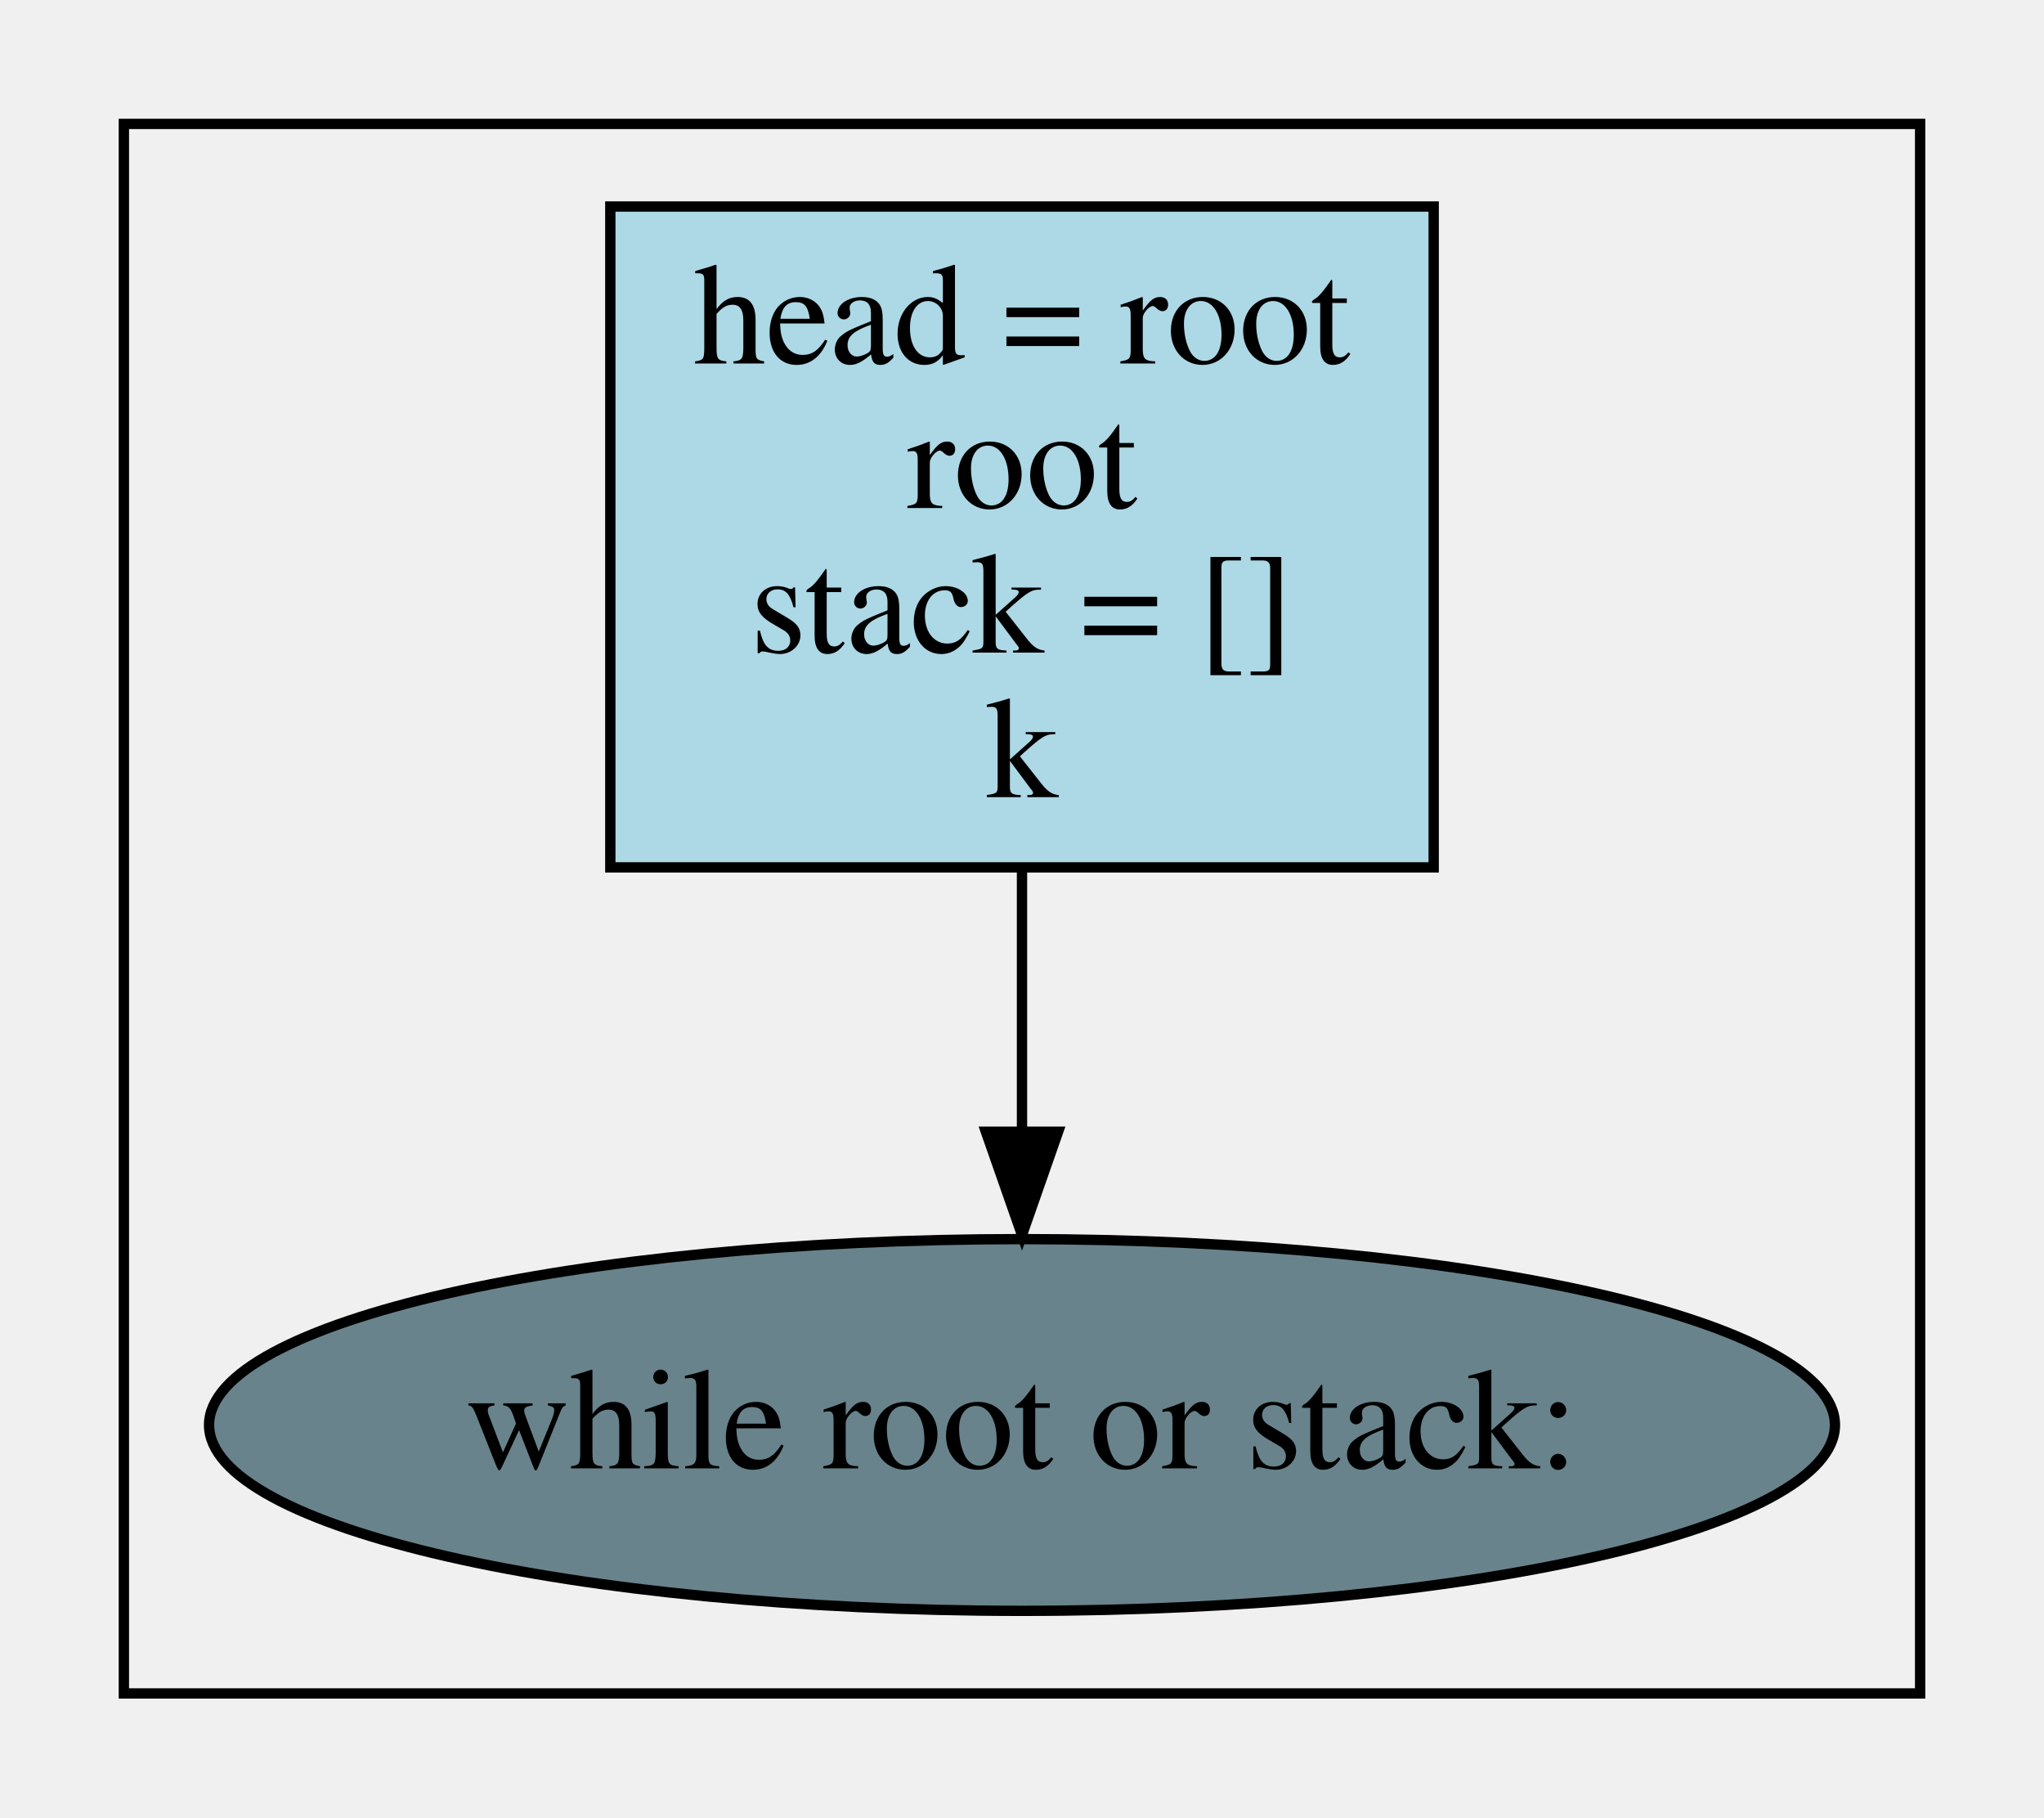
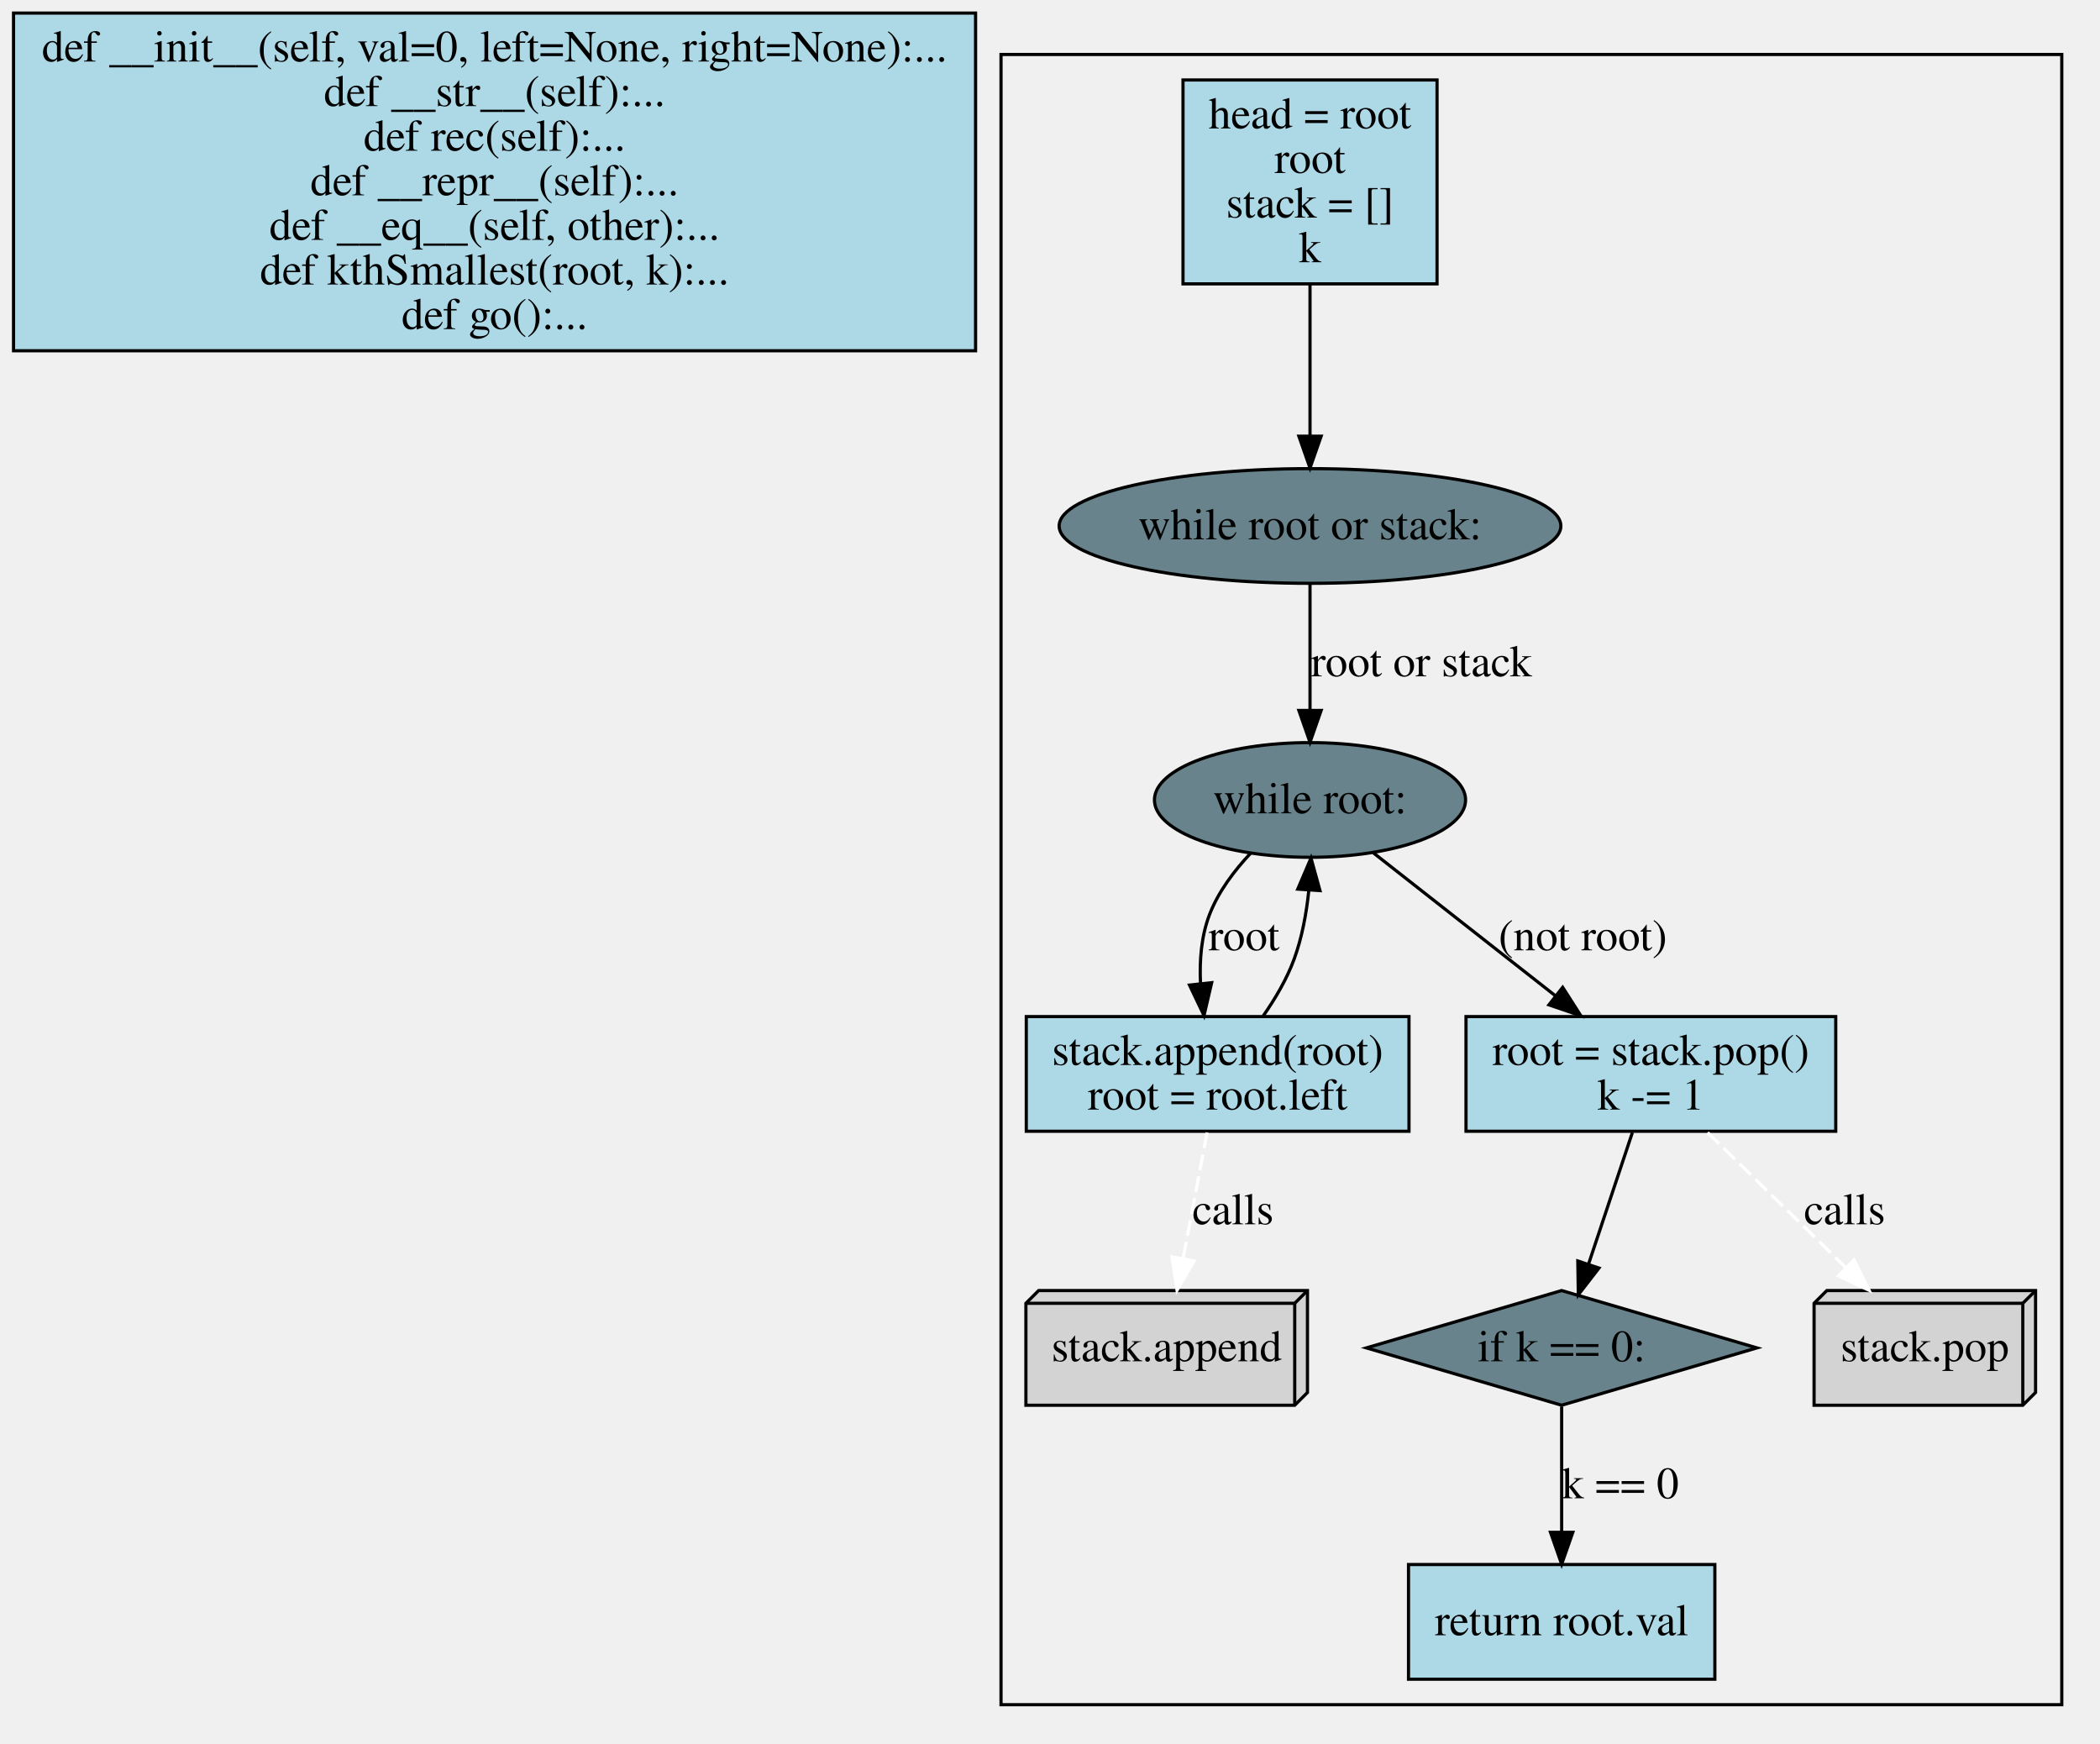
- <svg xmlns="http://www.w3.org/2000/svg" width="198pt" height="176pt" viewBox="0.00 0.00 198.00 176.00">
-   <g id="graph0" class="graph" transform="scale(1 1) rotate(0) translate(4 172)">
+ <svg xmlns="http://www.w3.org/2000/svg" width="659pt" height="547pt" viewBox="0.00 0.00 659.25 547.00">
+   <g id="graph0" class="graph" transform="scale(1 1) rotate(0) translate(4 543)">
    <g id="clust1" class="cluster">
-       <polygon fill="transparent" stroke="black" points="8,-8 8,-160 182,-160 182,-8 8,-8" />
+       <polygon fill="transparent" stroke="black" points="310.25,-8 310.25,-526 643.25,-526 643.25,-8 310.25,-8" />
    </g>
    <g id="node1" class="node">
-       <polygon fill="lightblue" stroke="black" points="134.88,-152 55.12,-152 55.12,-88 134.88,-88 134.88,-152" />
-       <text text-anchor="middle" x="95" y="-136.8" font-family="Times,serif" font-size="14.00">head = root</text>
-       <text text-anchor="middle" x="95" y="-122.8" font-family="Times,serif" font-size="14.00">root</text>
-       <text text-anchor="middle" x="95" y="-108.8" font-family="Times,serif" font-size="14.00">stack = []</text>
-       <text text-anchor="middle" x="95" y="-94.8" font-family="Times,serif" font-size="14.00">k</text>
+       <polygon fill="lightblue" stroke="black" points="302.26,-539 0.25,-539 0.25,-433 302.26,-433 302.26,-539" />
+       <text text-anchor="middle" x="151.25" y="-523.8" font-family="Times,serif" font-size="14.00">def __init__(self, val=0, left=None, right=None):...</text>
+       <text text-anchor="middle" x="151.25" y="-509.8" font-family="Times,serif" font-size="14.00">def __str__(self):...</text>
+       <text text-anchor="middle" x="151.25" y="-495.8" font-family="Times,serif" font-size="14.00">def rec(self):...</text>
+       <text text-anchor="middle" x="151.25" y="-481.8" font-family="Times,serif" font-size="14.00">def __repr__(self):...</text>
+       <text text-anchor="middle" x="151.25" y="-467.8" font-family="Times,serif" font-size="14.00">def __eq__(self, other):...</text>
+       <text text-anchor="middle" x="151.25" y="-453.8" font-family="Times,serif" font-size="14.00">def kthSmallest(root, k):...</text>
+       <text text-anchor="middle" x="151.25" y="-439.8" font-family="Times,serif" font-size="14.00">def go():...</text>
    </g>
-     <g id="node2" class="node">
-       <ellipse fill="#68838b" stroke="black" cx="95" cy="-34" rx="78.75" ry="18" />
-       <text text-anchor="middle" x="95" y="-29.8" font-family="Times,serif" font-size="14.00">while root or stack:</text>
+     <g id="curr_block" class="node">
+       <polygon fill="lightblue" stroke="black" points="447.13,-518 367.38,-518 367.38,-454 447.13,-454 447.13,-518" />
+       <text text-anchor="middle" x="407.25" y="-502.8" font-family="Times,serif" font-size="14.00">head = root</text>
+       <text text-anchor="middle" x="407.25" y="-488.8" font-family="Times,serif" font-size="14.00">root</text>
+       <text text-anchor="middle" x="407.25" y="-474.8" font-family="Times,serif" font-size="14.00">stack = []</text>
+       <text text-anchor="middle" x="407.25" y="-460.8" font-family="Times,serif" font-size="14.00">k</text>
+     </g>
+     <g id="node3" class="node">
+       <ellipse fill="#68838b" stroke="black" cx="407.25" cy="-378" rx="78.75" ry="18" />
+       <text text-anchor="middle" x="407.25" y="-373.8" font-family="Times,serif" font-size="14.00">while root or stack:</text>
+     </g>
+     <g id="edge9" class="edge">
+       <path fill="none" stroke="black" d="M407.25,-453.77C407.25,-438.78 407.25,-420.98 407.25,-406.51" />
+       <polygon fill="black" stroke="black" points="410.75,-406.19 407.25,-396.19 403.75,-406.19 410.75,-406.19" />
+     </g>
+     <g id="node4" class="node">
+       <ellipse fill="#68838b" stroke="black" cx="407.25" cy="-292" rx="48.84" ry="18" />
+       <text text-anchor="middle" x="407.25" y="-287.8" font-family="Times,serif" font-size="14.00">while root:</text>
+     </g>
+     <g id="edge8" class="edge">
+       <path fill="none" stroke="black" d="M407.25,-359.6C407.25,-348.26 407.25,-333.23 407.25,-320.32" />
+       <polygon fill="black" stroke="black" points="410.75,-320.1 407.25,-310.1 403.75,-320.1 410.75,-320.1" />
+       <text text-anchor="middle" x="442.24" y="-330.8" font-family="Times,serif" font-size="14.00">root or stack</text>
+     </g>
+     <g id="node5" class="node">
+       <polygon fill="lightblue" stroke="black" points="438.32,-224 318.18,-224 318.18,-188 438.32,-188 438.32,-224" />
+       <text text-anchor="middle" x="378.25" y="-208.8" font-family="Times,serif" font-size="14.00">stack.append(root)</text>
+       <text text-anchor="middle" x="378.25" y="-194.8" font-family="Times,serif" font-size="14.00">root = root.left</text>
+     </g>
+     <g id="edge3" class="edge">
+       <path fill="none" stroke="black" d="M388.65,-275.32C383.45,-269.8 378.46,-263.18 375.7,-256 373.12,-249.27 372.52,-241.63 372.88,-234.42" />
+       <polygon fill="black" stroke="black" points="376.38,-234.64 373.97,-224.32 369.42,-233.89 376.38,-234.64" />
+       <text text-anchor="middle" x="386.53" y="-244.8" font-family="Times,serif" font-size="14.00">root</text>
+     </g>
+     <g id="node7" class="node">
+       <polygon fill="lightblue" stroke="black" points="572.29,-224 456.22,-224 456.22,-188 572.29,-188 572.29,-224" />
+       <text text-anchor="middle" x="514.25" y="-208.8" font-family="Times,serif" font-size="14.00">root = stack.pop()</text>
+       <text text-anchor="middle" x="514.25" y="-194.8" font-family="Times,serif" font-size="14.00">k -= 1</text>
+     </g>
+     <g id="edge7" class="edge">
+       <path fill="none" stroke="black" d="M427.13,-275.4C443.17,-262.81 465.98,-244.89 484.24,-230.56" />
+       <polygon fill="black" stroke="black" points="486.57,-233.18 492.27,-224.26 482.25,-227.68 486.57,-233.18" />
+       <text text-anchor="middle" x="492.89" y="-244.8" font-family="Times,serif" font-size="14.00">(not root)</text>
+     </g>
+     <g id="edge2" class="edge">
+       <path fill="none" stroke="black" d="M392.56,-224.21C396.33,-229.6 399.97,-235.77 402.25,-242 404.75,-248.8 406.14,-256.46 406.88,-263.67" />
+       <polygon fill="black" stroke="black" points="403.4,-264.01 407.56,-273.75 410.38,-263.54 403.4,-264.01" />
+     </g>
+     <g id="node6" class="node">
+       <polygon fill="lightgrey" stroke="black" points="406.45,-138 322.06,-138 318.06,-134 318.06,-102 402.45,-102 406.45,-106 406.45,-138" />
+       <polyline fill="none" stroke="black" points="402.45,-134 318.06,-134 " />
+       <polyline fill="none" stroke="black" points="402.45,-134 402.45,-102 " />
+       <polyline fill="none" stroke="black" points="402.45,-134 406.45,-138 " />
+       <text text-anchor="middle" x="362.25" y="-115.8" font-family="Times,serif" font-size="14.00">stack.append</text>
    </g>
    <g id="edge1" class="edge">
-       <path fill="none" stroke="black" d="M95,-87.72C95,-79.42 95,-70.52 95,-62.44" />
-       <polygon fill="black" stroke="black" points="98.5,-62.4 95,-52.4 91.5,-62.4 98.5,-62.4" />
+       <path fill="none" stroke="white" stroke-dasharray="5,2" d="M374.94,-187.6C372.76,-176.14 369.86,-160.93 367.38,-147.93" />
+       <polygon fill="white" stroke="white" points="370.82,-147.26 365.51,-138.1 363.94,-148.57 370.82,-147.26" />
+       <text text-anchor="middle" x="383.08" y="-158.8" font-family="Times,serif" font-size="14.00">calls</text>
+     </g>
+     <g id="node8" class="node">
+       <polygon fill="lightgrey" stroke="black" points="635.02,-138 569.49,-138 565.49,-134 565.49,-102 631.02,-102 635.02,-106 635.02,-138" />
+       <polyline fill="none" stroke="black" points="631.02,-134 565.49,-134 " />
+       <polyline fill="none" stroke="black" points="631.02,-134 631.02,-102 " />
+       <polyline fill="none" stroke="black" points="631.02,-134 635.02,-138 " />
+       <text text-anchor="middle" x="600.25" y="-115.8" font-family="Times,serif" font-size="14.00">stack.pop</text>
+     </g>
+     <g id="edge4" class="edge">
+       <path fill="none" stroke="white" stroke-dasharray="5,2" d="M532.07,-187.6C544.61,-175.35 561.56,-158.8 575.42,-145.26" />
+       <polygon fill="white" stroke="white" points="578.04,-147.59 582.75,-138.1 573.15,-142.58 578.04,-147.59" />
+       <text text-anchor="middle" x="575.08" y="-158.8" font-family="Times,serif" font-size="14.00">calls</text>
+     </g>
+     <g id="node9" class="node">
+       <polygon fill="#68838b" stroke="black" points="486.25,-138 424.95,-120 486.25,-102 547.55,-120 486.25,-138" />
+       <text text-anchor="middle" x="486.25" y="-115.8" font-family="Times,serif" font-size="14.00">if k == 0:</text>
+     </g>
+     <g id="edge6" class="edge">
+       <path fill="none" stroke="black" d="M508.45,-187.6C504.47,-175.65 499.12,-159.6 494.67,-146.25" />
+       <polygon fill="black" stroke="black" points="497.96,-145.06 491.48,-136.68 491.32,-147.28 497.96,-145.06" />
+     </g>
+     <g id="node10" class="node">
+       <polygon fill="lightblue" stroke="black" points="534.34,-52 438.17,-52 438.17,-16 534.34,-16 534.34,-52" />
+       <text text-anchor="middle" x="486.25" y="-29.8" font-family="Times,serif" font-size="14.00">return root.val</text>
+     </g>
+     <g id="edge5" class="edge">
+       <path fill="none" stroke="black" d="M486.25,-101.6C486.25,-90.26 486.25,-75.23 486.25,-62.32" />
+       <polygon fill="black" stroke="black" points="489.75,-62.1 486.25,-52.1 482.75,-62.1 489.75,-62.1" />
+       <text text-anchor="middle" x="504.65" y="-72.8" font-family="Times,serif" font-size="14.00">k == 0</text>
    </g>
  </g>
</svg>
